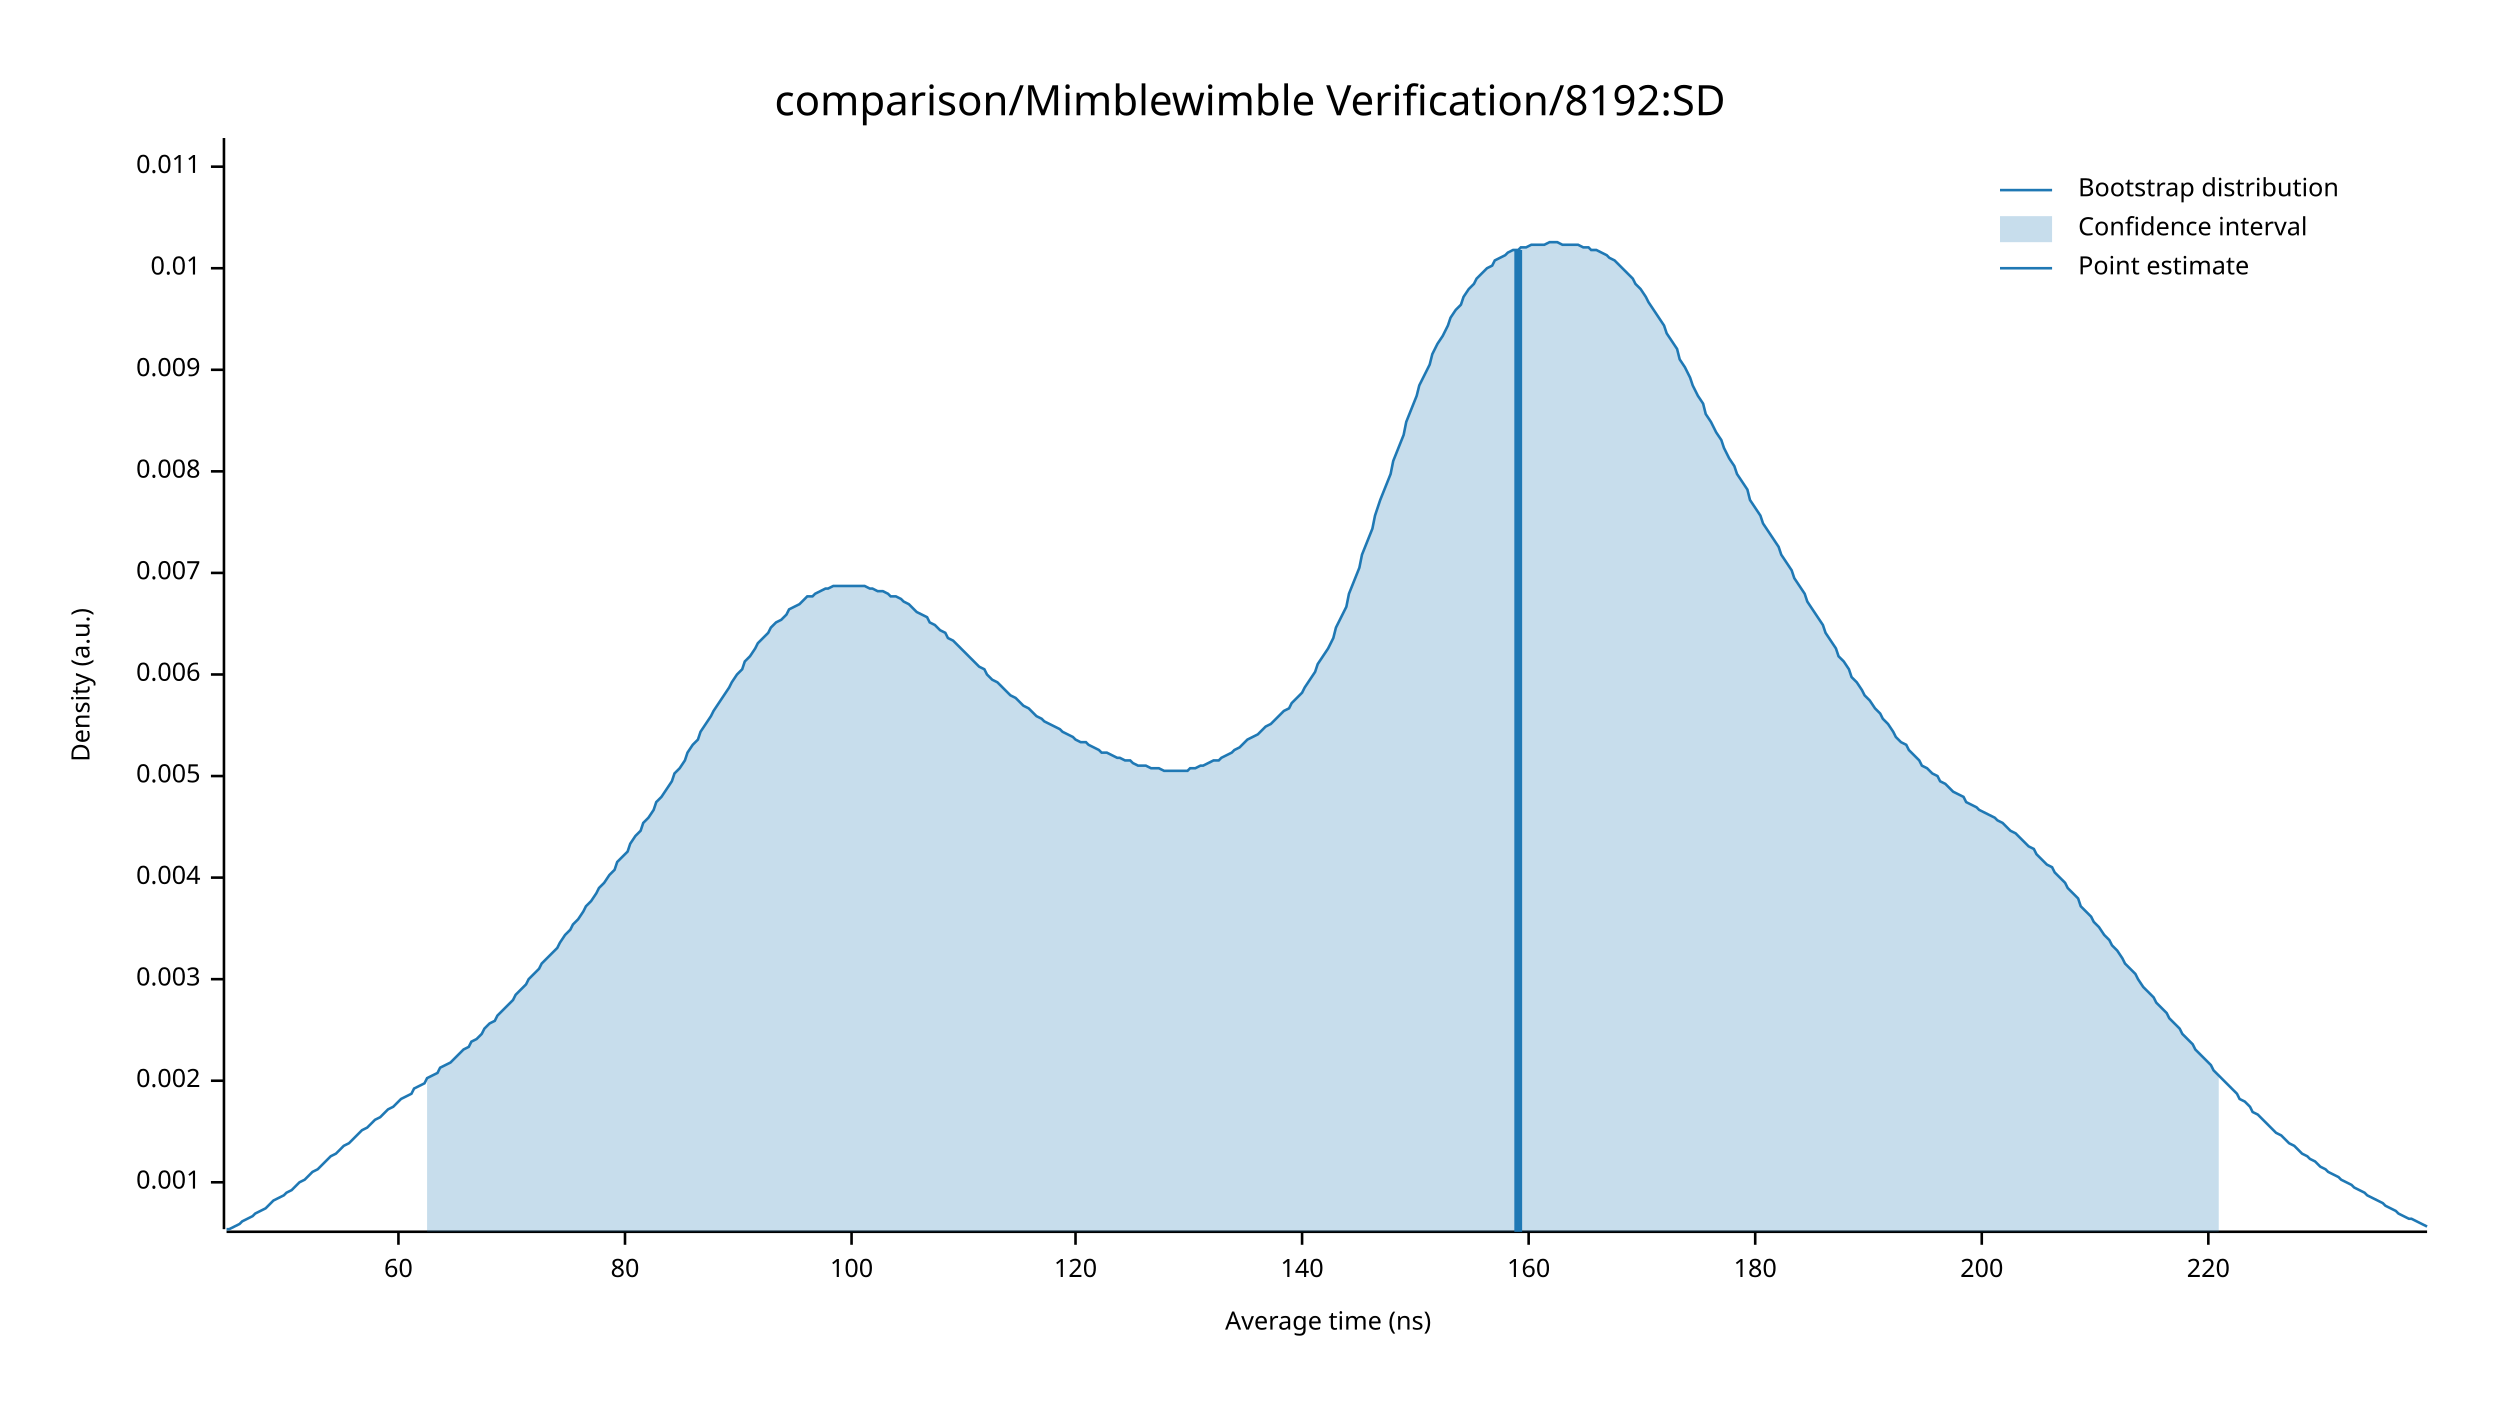
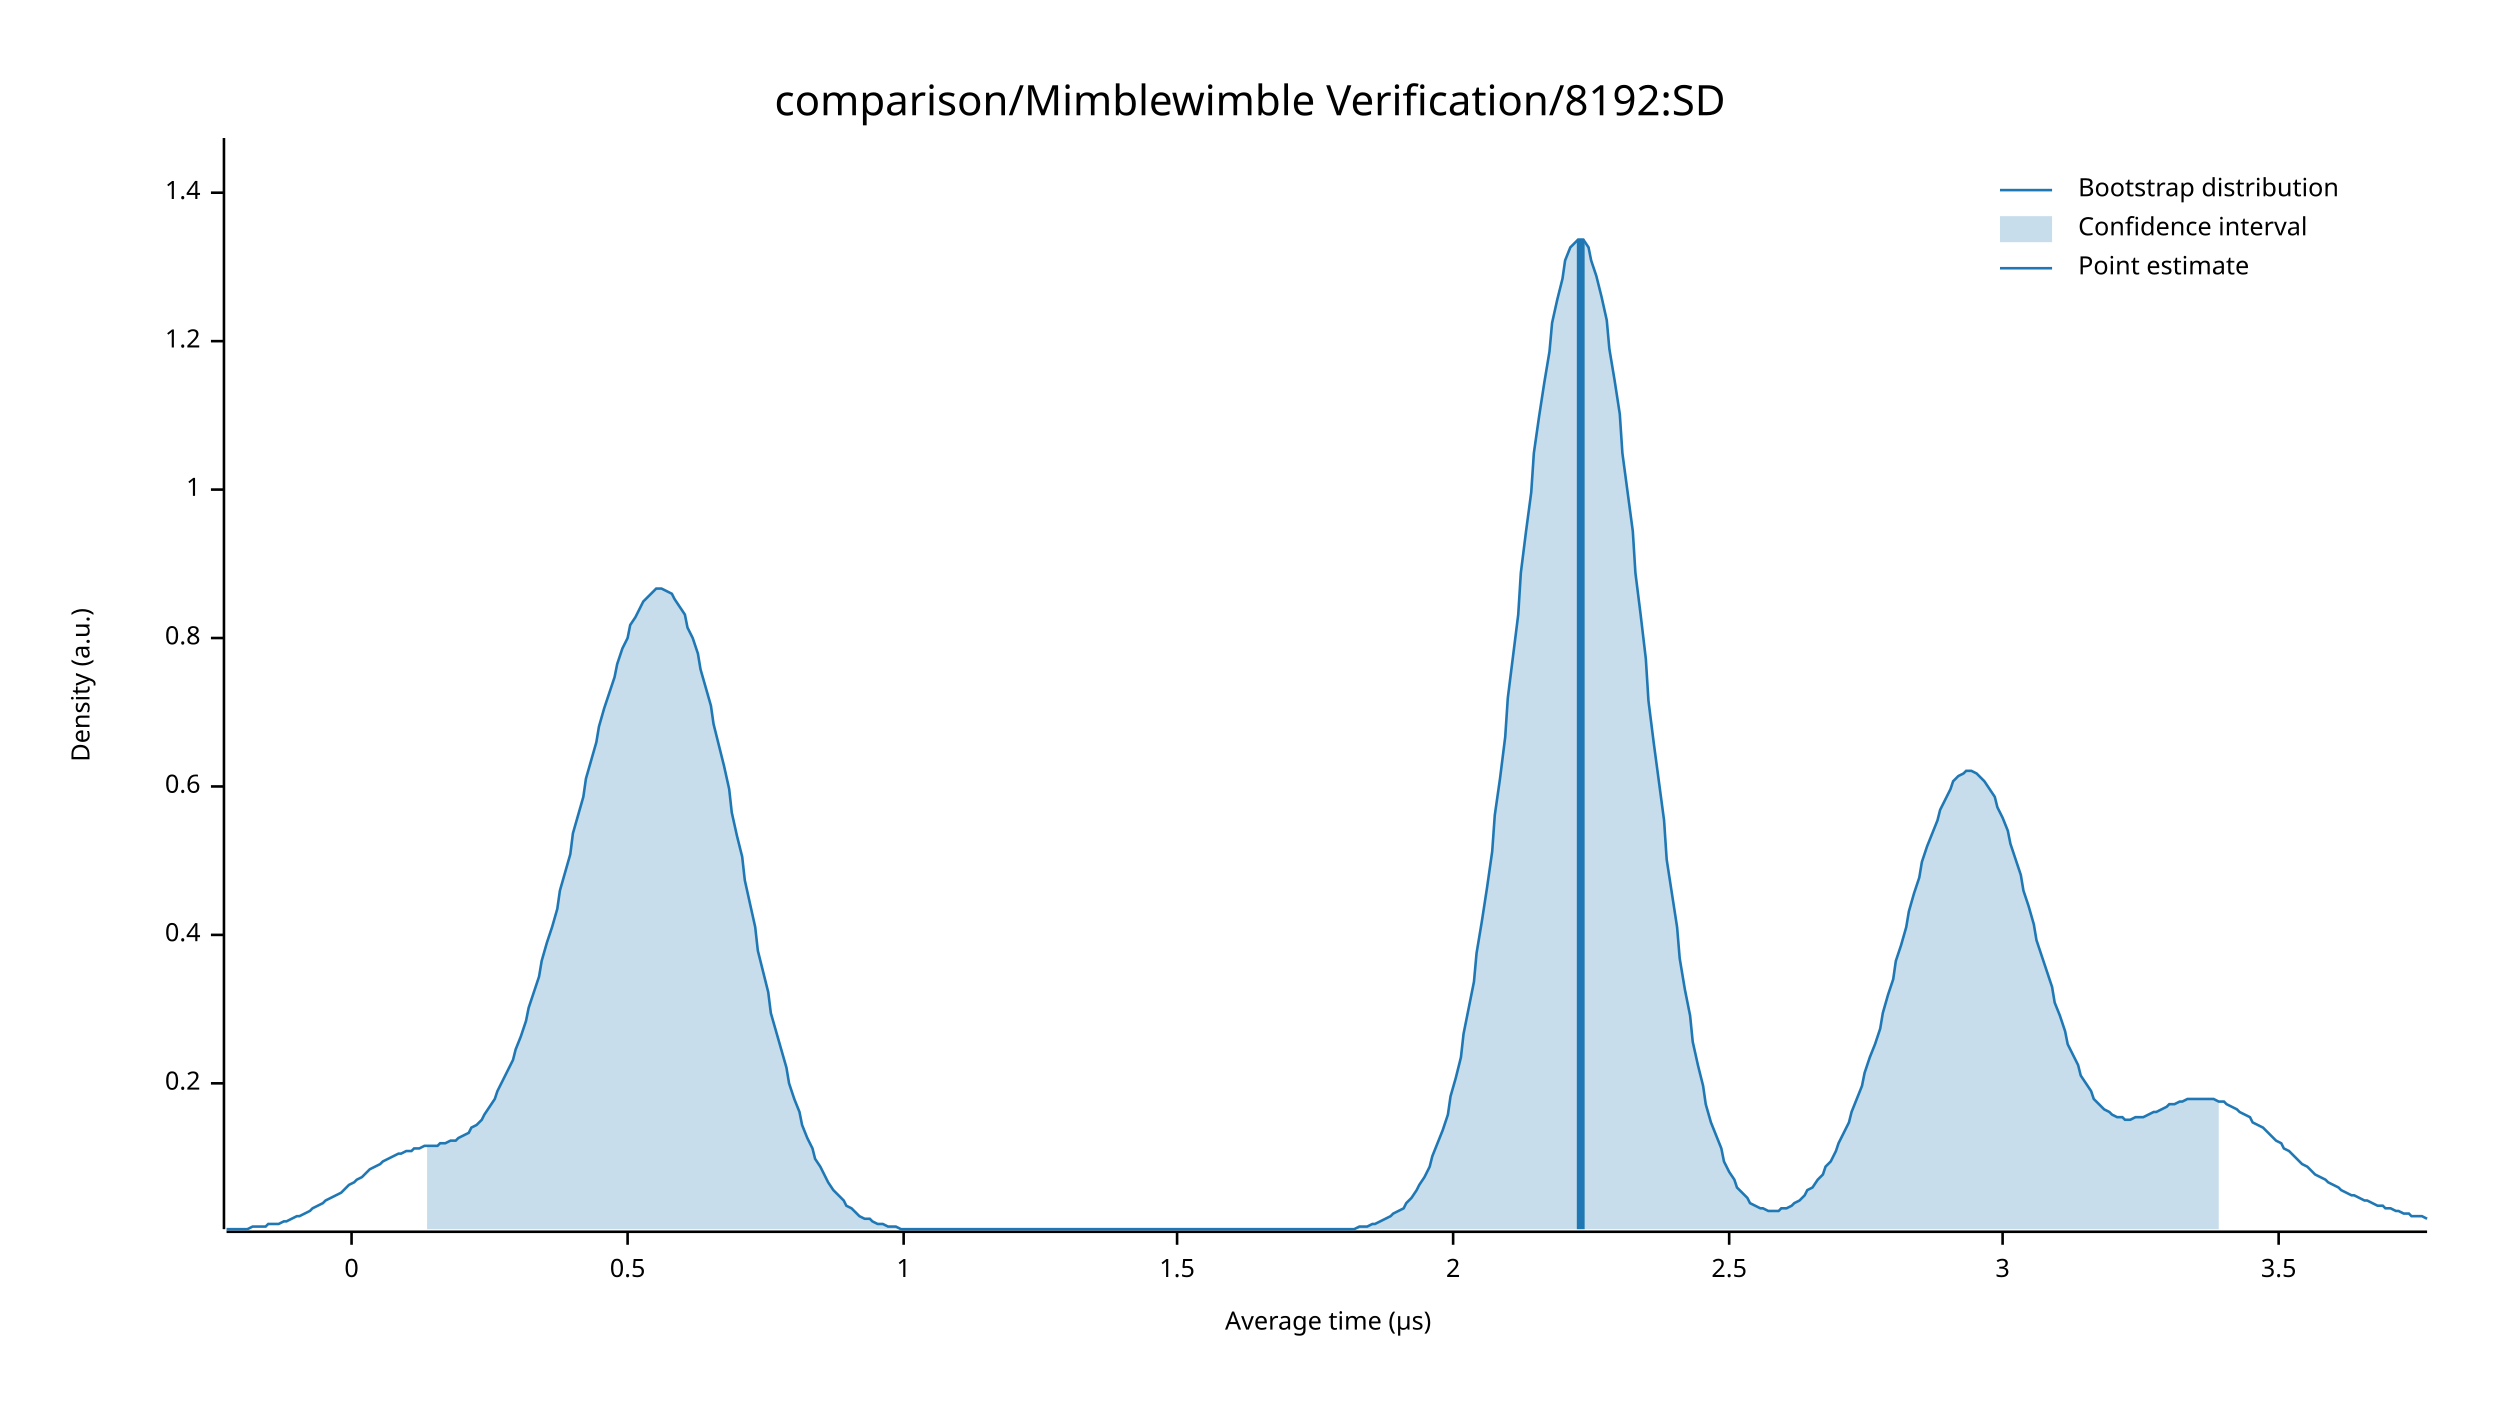
<svg xmlns="http://www.w3.org/2000/svg" width="960" height="540" viewBox="0 0 960 540">
  <text x="480" y="32" dy="0.76em" text-anchor="middle" font-family="sans-serif" font-size="16.129" opacity="1" fill="#000000">
comparison/Mimblewimble Verification/8192:SD
</text>
  <text x="27" y="263" dy="0.76em" text-anchor="middle" font-family="sans-serif" font-size="9.677" opacity="1" fill="#000000" transform="rotate(270, 27, 263)">
Density (a.u.)
</text>
  <text x="510" y="513" dy="-0.5ex" text-anchor="middle" font-family="sans-serif" font-size="9.677" opacity="1" fill="#000000">
- Average time (ns)
+ Average time (µs)
</text>
  <polyline fill="none" opacity="1" stroke="#000000" stroke-width="1" points="86,53 86,472 " />
-   <text x="77" y="454" dy="0.5ex" text-anchor="end" font-family="sans-serif" font-size="9.677" opacity="1" fill="#000000">
- 0.001
+   <text x="77" y="416" dy="0.5ex" text-anchor="end" font-family="sans-serif" font-size="9.677" opacity="1" fill="#000000">
+ 0.2
</text>
-   <polyline fill="none" opacity="1" stroke="#000000" stroke-width="1" points="81,454 86,454 " />
-   <text x="77" y="415" dy="0.5ex" text-anchor="end" font-family="sans-serif" font-size="9.677" opacity="1" fill="#000000">
- 0.002
+   <polyline fill="none" opacity="1" stroke="#000000" stroke-width="1" points="81,416 86,416 " />
+   <text x="77" y="359" dy="0.5ex" text-anchor="end" font-family="sans-serif" font-size="9.677" opacity="1" fill="#000000">
+ 0.4
</text>
-   <polyline fill="none" opacity="1" stroke="#000000" stroke-width="1" points="81,415 86,415 " />
-   <text x="77" y="376" dy="0.5ex" text-anchor="end" font-family="sans-serif" font-size="9.677" opacity="1" fill="#000000">
- 0.003
+   <polyline fill="none" opacity="1" stroke="#000000" stroke-width="1" points="81,359 86,359 " />
+   <text x="77" y="302" dy="0.5ex" text-anchor="end" font-family="sans-serif" font-size="9.677" opacity="1" fill="#000000">
+ 0.6
</text>
-   <polyline fill="none" opacity="1" stroke="#000000" stroke-width="1" points="81,376 86,376 " />
-   <text x="77" y="337" dy="0.5ex" text-anchor="end" font-family="sans-serif" font-size="9.677" opacity="1" fill="#000000">
- 0.004
+   <polyline fill="none" opacity="1" stroke="#000000" stroke-width="1" points="81,302 86,302 " />
+   <text x="77" y="245" dy="0.5ex" text-anchor="end" font-family="sans-serif" font-size="9.677" opacity="1" fill="#000000">
+ 0.8
</text>
-   <polyline fill="none" opacity="1" stroke="#000000" stroke-width="1" points="81,337 86,337 " />
-   <text x="77" y="298" dy="0.5ex" text-anchor="end" font-family="sans-serif" font-size="9.677" opacity="1" fill="#000000">
- 0.005
+   <polyline fill="none" opacity="1" stroke="#000000" stroke-width="1" points="81,245 86,245 " />
+   <text x="77" y="188" dy="0.5ex" text-anchor="end" font-family="sans-serif" font-size="9.677" opacity="1" fill="#000000">
+ 1
</text>
-   <polyline fill="none" opacity="1" stroke="#000000" stroke-width="1" points="81,298 86,298 " />
-   <text x="77" y="259" dy="0.5ex" text-anchor="end" font-family="sans-serif" font-size="9.677" opacity="1" fill="#000000">
- 0.006
+   <polyline fill="none" opacity="1" stroke="#000000" stroke-width="1" points="81,188 86,188 " />
+   <text x="77" y="131" dy="0.5ex" text-anchor="end" font-family="sans-serif" font-size="9.677" opacity="1" fill="#000000">
+ 1.2
</text>
-   <polyline fill="none" opacity="1" stroke="#000000" stroke-width="1" points="81,259 86,259 " />
-   <text x="77" y="220" dy="0.5ex" text-anchor="end" font-family="sans-serif" font-size="9.677" opacity="1" fill="#000000">
- 0.007
+   <polyline fill="none" opacity="1" stroke="#000000" stroke-width="1" points="81,131 86,131 " />
+   <text x="77" y="74" dy="0.5ex" text-anchor="end" font-family="sans-serif" font-size="9.677" opacity="1" fill="#000000">
+ 1.4
</text>
-   <polyline fill="none" opacity="1" stroke="#000000" stroke-width="1" points="81,220 86,220 " />
-   <text x="77" y="181" dy="0.5ex" text-anchor="end" font-family="sans-serif" font-size="9.677" opacity="1" fill="#000000">
- 0.008
+   <polyline fill="none" opacity="1" stroke="#000000" stroke-width="1" points="81,74 86,74 " />
+   <polyline fill="none" opacity="1" stroke="#000000" stroke-width="1" points="87,473 932,473 " />
+   <text x="135" y="483" dy="0.76em" text-anchor="middle" font-family="sans-serif" font-size="9.677" opacity="1" fill="#000000">
+ 0
</text>
-   <polyline fill="none" opacity="1" stroke="#000000" stroke-width="1" points="81,181 86,181 " />
-   <text x="77" y="142" dy="0.5ex" text-anchor="end" font-family="sans-serif" font-size="9.677" opacity="1" fill="#000000">
- 0.009
+   <polyline fill="none" opacity="1" stroke="#000000" stroke-width="1" points="135,473 135,478 " />
+   <text x="241" y="483" dy="0.76em" text-anchor="middle" font-family="sans-serif" font-size="9.677" opacity="1" fill="#000000">
+ 0.5
</text>
-   <polyline fill="none" opacity="1" stroke="#000000" stroke-width="1" points="81,142 86,142 " />
-   <text x="77" y="103" dy="0.5ex" text-anchor="end" font-family="sans-serif" font-size="9.677" opacity="1" fill="#000000">
- 0.01
+   <polyline fill="none" opacity="1" stroke="#000000" stroke-width="1" points="241,473 241,478 " />
+   <text x="347" y="483" dy="0.76em" text-anchor="middle" font-family="sans-serif" font-size="9.677" opacity="1" fill="#000000">
+ 1
</text>
-   <polyline fill="none" opacity="1" stroke="#000000" stroke-width="1" points="81,103 86,103 " />
-   <text x="77" y="64" dy="0.5ex" text-anchor="end" font-family="sans-serif" font-size="9.677" opacity="1" fill="#000000">
- 0.011
+   <polyline fill="none" opacity="1" stroke="#000000" stroke-width="1" points="347,473 347,478 " />
+   <text x="452" y="483" dy="0.76em" text-anchor="middle" font-family="sans-serif" font-size="9.677" opacity="1" fill="#000000">
+ 1.5
</text>
-   <polyline fill="none" opacity="1" stroke="#000000" stroke-width="1" points="81,64 86,64 " />
-   <polyline fill="none" opacity="1" stroke="#000000" stroke-width="1" points="87,473 932,473 " />
-   <text x="153" y="483" dy="0.76em" text-anchor="middle" font-family="sans-serif" font-size="9.677" opacity="1" fill="#000000">
- 60
+   <polyline fill="none" opacity="1" stroke="#000000" stroke-width="1" points="452,473 452,478 " />
+   <text x="558" y="483" dy="0.76em" text-anchor="middle" font-family="sans-serif" font-size="9.677" opacity="1" fill="#000000">
+ 2
</text>
-   <polyline fill="none" opacity="1" stroke="#000000" stroke-width="1" points="153,473 153,478 " />
-   <text x="240" y="483" dy="0.76em" text-anchor="middle" font-family="sans-serif" font-size="9.677" opacity="1" fill="#000000">
- 80
+   <polyline fill="none" opacity="1" stroke="#000000" stroke-width="1" points="558,473 558,478 " />
+   <text x="664" y="483" dy="0.76em" text-anchor="middle" font-family="sans-serif" font-size="9.677" opacity="1" fill="#000000">
+ 2.5
</text>
-   <polyline fill="none" opacity="1" stroke="#000000" stroke-width="1" points="240,473 240,478 " />
-   <text x="327" y="483" dy="0.76em" text-anchor="middle" font-family="sans-serif" font-size="9.677" opacity="1" fill="#000000">
- 100
+   <polyline fill="none" opacity="1" stroke="#000000" stroke-width="1" points="664,473 664,478 " />
+   <text x="769" y="483" dy="0.76em" text-anchor="middle" font-family="sans-serif" font-size="9.677" opacity="1" fill="#000000">
+ 3
</text>
-   <polyline fill="none" opacity="1" stroke="#000000" stroke-width="1" points="327,473 327,478 " />
-   <text x="413" y="483" dy="0.76em" text-anchor="middle" font-family="sans-serif" font-size="9.677" opacity="1" fill="#000000">
- 120
+   <polyline fill="none" opacity="1" stroke="#000000" stroke-width="1" points="769,473 769,478 " />
+   <text x="875" y="483" dy="0.76em" text-anchor="middle" font-family="sans-serif" font-size="9.677" opacity="1" fill="#000000">
+ 3.5
</text>
-   <polyline fill="none" opacity="1" stroke="#000000" stroke-width="1" points="413,473 413,478 " />
-   <text x="500" y="483" dy="0.76em" text-anchor="middle" font-family="sans-serif" font-size="9.677" opacity="1" fill="#000000">
- 140
- </text>
-   <polyline fill="none" opacity="1" stroke="#000000" stroke-width="1" points="500,473 500,478 " />
-   <text x="587" y="483" dy="0.76em" text-anchor="middle" font-family="sans-serif" font-size="9.677" opacity="1" fill="#000000">
- 160
- </text>
-   <polyline fill="none" opacity="1" stroke="#000000" stroke-width="1" points="587,473 587,478 " />
-   <text x="674" y="483" dy="0.76em" text-anchor="middle" font-family="sans-serif" font-size="9.677" opacity="1" fill="#000000">
- 180
- </text>
-   <polyline fill="none" opacity="1" stroke="#000000" stroke-width="1" points="674,473 674,478 " />
-   <text x="761" y="483" dy="0.76em" text-anchor="middle" font-family="sans-serif" font-size="9.677" opacity="1" fill="#000000">
- 200
- </text>
-   <polyline fill="none" opacity="1" stroke="#000000" stroke-width="1" points="761,473 761,478 " />
-   <text x="848" y="483" dy="0.76em" text-anchor="middle" font-family="sans-serif" font-size="9.677" opacity="1" fill="#000000">
- 220
- </text>
-   <polyline fill="none" opacity="1" stroke="#000000" stroke-width="1" points="848,473 848,478 " />
-   <polyline fill="none" opacity="1" stroke="#1F78B4" stroke-width="1" points="87,472 88,472 90,471 92,470 93,469 95,468 97,467 98,466 100,465 102,464 103,463 105,461 107,460 109,459 110,458 112,457 114,455 115,454 117,453 119,451 120,450 122,449 124,447 125,446 127,444 129,443 131,441 132,440 134,439 136,437 137,436 139,434 141,433 142,432 144,430 146,429 147,428 149,426 151,425 153,423 154,422 156,421 158,420 159,418 161,417 163,416 164,414 166,413 168,412 169,410 171,409 173,408 175,406 176,405 178,403 180,402 181,400 183,399 185,397 186,395 188,393 190,392 191,390 193,388 195,386 197,384 198,382 200,380 202,378 203,376 205,374 207,372 208,370 210,368 212,366 214,364 215,362 217,359 219,357 220,355 222,353 224,350 225,348 227,346 229,343 230,341 232,339 234,336 236,334 237,331 239,329 241,327 242,324 244,321 246,319 247,316 249,314 251,311 252,308 254,306 256,303 258,300 259,297 261,295 263,292 264,289 266,286 268,284 269,281 271,278 273,275 274,273 276,270 278,267 280,264 281,262 283,259 285,257 286,254 288,252 290,249 291,247 293,245 295,243 296,241 298,239 300,238 302,236 303,234 305,233 307,232 308,231 310,229 312,229 313,228 315,227 317,226 318,226 320,225 322,225 324,225 325,225 327,225 329,225 330,225 332,225 334,226 335,226 337,227 339,227 341,228 342,229 344,229 346,230 347,231 349,232 351,234 352,235 354,236 356,237 357,239 359,240 361,242 363,243 364,245 366,246 368,248 369,249 371,251 373,253 374,254 376,256 378,257 379,259 381,261 383,262 385,264 386,265 388,267 390,268 391,269 393,271 395,272 396,273 398,275 400,276 401,277 403,278 405,279 407,280 408,281 410,282 412,283 413,284 415,285 417,285 418,286 420,287 422,288 423,289 425,289 427,290 429,291 430,291 432,292 434,292 435,293 437,294 439,294 440,294 442,295 444,295 445,295 447,296 449,296 451,296 452,296 454,296 456,296 457,295 459,295 461,294 462,294 464,293 466,292 468,292 469,291 471,290 473,289 474,288 476,287 478,285 479,284 481,283 483,282 484,281 486,279 488,278 490,276 491,275 493,273 495,272 496,270 498,268 500,266 501,264 503,261 505,258 506,255 508,252 510,249 512,245 513,241 515,237 517,233 518,228 520,223 522,218 523,213 525,208 527,203 528,198 530,192 532,187 534,182 535,177 537,172 539,167 540,162 542,157 544,152 545,148 547,144 549,140 550,136 552,132 554,129 556,125 557,122 559,119 561,117 562,114 564,111 566,109 567,107 569,105 571,103 573,102 574,100 576,99 578,98 579,97 581,96 583,96 584,95 586,95 588,94 589,94 591,94 593,94 595,93 596,93 598,93 600,94 601,94 603,94 605,94 606,94 608,95 610,95 611,96 613,96 615,97 617,98 618,99 620,100 622,102 623,103 625,105 627,107 628,109 630,111 632,114 633,116 635,119 637,122 639,125 640,128 642,131 644,134 645,138 647,141 649,145 650,148 652,152 654,155 655,159 657,162 659,166 661,169 662,172 664,176 666,179 667,182 669,185 671,188 672,192 674,195 676,198 677,201 679,204 681,207 683,210 684,213 686,216 688,219 689,222 691,225 693,228 694,231 696,234 698,237 700,240 701,243 703,246 705,249 706,252 708,254 710,257 711,260 713,262 715,265 716,267 718,269 720,272 722,274 723,276 725,278 727,281 728,283 730,285 732,286 733,288 735,290 737,292 738,294 740,295 742,297 744,298 745,300 747,301 749,303 750,304 752,305 754,306 755,308 757,309 759,310 760,311 762,312 764,313 766,314 767,315 769,316 771,318 772,319 774,320 776,322 777,323 779,325 781,326 782,328 784,330 786,332 788,333 789,335 791,337 793,339 794,341 796,343 798,345 799,348 801,350 803,352 804,354 806,356 808,359 810,361 811,363 813,365 815,368 816,370 818,372 820,374 821,376 823,379 825,381 827,383 828,385 830,387 832,389 833,391 835,393 837,395 838,397 840,399 842,401 843,403 845,405 847,407 849,409 850,411 852,413 854,415 855,416 857,418 859,420 860,422 862,423 864,425 865,427 867,428 869,430 871,432 872,433 874,435 876,436 877,437 879,439 881,440 882,441 884,443 886,444 887,445 889,446 891,448 893,449 894,450 896,451 898,452 899,453 901,454 903,455 904,456 906,457 908,458 909,459 911,460 913,461 915,462 916,463 918,464 920,465 921,466 923,467 925,468 926,468 928,469 930,470 932,471 " />
-   <polygon opacity="0.25" fill="#1F78B4" points="164,414 166,413 168,412 169,410 171,409 173,408 175,406 176,405 178,403 180,402 181,400 183,399 185,397 186,395 188,393 190,392 191,390 193,388 195,386 197,384 198,382 200,380 202,378 203,376 205,374 207,372 208,370 210,368 212,366 214,364 215,362 217,359 219,357 220,355 222,353 224,350 225,348 227,346 229,343 230,341 232,339 234,336 236,334 237,331 239,329 241,327 242,324 244,321 246,319 247,316 249,314 251,311 252,308 254,306 256,303 258,300 259,297 261,295 263,292 264,289 266,286 268,284 269,281 271,278 273,275 274,273 276,270 278,267 280,264 281,262 283,259 285,257 286,254 288,252 290,249 291,247 293,245 295,243 296,241 298,239 300,238 302,236 303,234 305,233 307,232 308,231 310,229 312,229 313,228 315,227 317,226 318,226 320,225 322,225 324,225 325,225 327,225 329,225 330,225 332,225 334,226 335,226 337,227 339,227 341,228 342,229 344,229 346,230 347,231 349,232 351,234 352,235 354,236 356,237 357,239 359,240 361,242 363,243 364,245 366,246 368,248 369,249 371,251 373,253 374,254 376,256 378,257 379,259 381,261 383,262 385,264 386,265 388,267 390,268 391,269 393,271 395,272 396,273 398,275 400,276 401,277 403,278 405,279 407,280 408,281 410,282 412,283 413,284 415,285 417,285 418,286 420,287 422,288 423,289 425,289 427,290 429,291 430,291 432,292 434,292 435,293 437,294 439,294 440,294 442,295 444,295 445,295 447,296 449,296 451,296 452,296 454,296 456,296 457,295 459,295 461,294 462,294 464,293 466,292 468,292 469,291 471,290 473,289 474,288 476,287 478,285 479,284 481,283 483,282 484,281 486,279 488,278 490,276 491,275 493,273 495,272 496,270 498,268 500,266 501,264 503,261 505,258 506,255 508,252 510,249 512,245 513,241 515,237 517,233 518,228 520,223 522,218 523,213 525,208 527,203 528,198 530,192 532,187 534,182 535,177 537,172 539,167 540,162 542,157 544,152 545,148 547,144 549,140 550,136 552,132 554,129 556,125 557,122 559,119 561,117 562,114 564,111 566,109 567,107 569,105 571,103 573,102 574,100 576,99 578,98 579,97 581,96 583,96 584,95 586,95 588,94 589,94 591,94 593,94 595,93 596,93 598,93 600,94 601,94 603,94 605,94 606,94 608,95 610,95 611,96 613,96 615,97 617,98 618,99 620,100 622,102 623,103 625,105 627,107 628,109 630,111 632,114 633,116 635,119 637,122 639,125 640,128 642,131 644,134 645,138 647,141 649,145 650,148 652,152 654,155 655,159 657,162 659,166 661,169 662,172 664,176 666,179 667,182 669,185 671,188 672,192 674,195 676,198 677,201 679,204 681,207 683,210 684,213 686,216 688,219 689,222 691,225 693,228 694,231 696,234 698,237 700,240 701,243 703,246 705,249 706,252 708,254 710,257 711,260 713,262 715,265 716,267 718,269 720,272 722,274 723,276 725,278 727,281 728,283 730,285 732,286 733,288 735,290 737,292 738,294 740,295 742,297 744,298 745,300 747,301 749,303 750,304 752,305 754,306 755,308 757,309 759,310 760,311 762,312 764,313 766,314 767,315 769,316 771,318 772,319 774,320 776,322 777,323 779,325 781,326 782,328 784,330 786,332 788,333 789,335 791,337 793,339 794,341 796,343 798,345 799,348 801,350 803,352 804,354 806,356 808,359 810,361 811,363 813,365 815,368 816,370 818,372 820,374 821,376 823,379 825,381 827,383 828,385 830,387 832,389 833,391 835,393 837,395 838,397 840,399 842,401 843,403 845,405 847,407 849,409 850,411 852,413 852,473 164,473 " />
-   <polyline fill="none" opacity="1" stroke="#1F78B4" stroke-width="3" points="583,473 583,96 " />
+   <polyline fill="none" opacity="1" stroke="#000000" stroke-width="1" points="875,473 875,478 " />
+   <polyline fill="none" opacity="1" stroke="#1F78B4" stroke-width="1" points="87,472 88,472 90,472 92,472 93,472 95,472 97,471 98,471 100,471 102,471 103,470 105,470 107,470 109,469 110,469 112,468 114,467 115,467 117,466 119,465 120,464 122,463 124,462 125,461 127,460 129,459 131,458 132,457 134,455 136,454 137,453 139,452 141,450 142,449 144,448 146,447 147,446 149,445 151,444 153,443 154,443 156,442 158,442 159,441 161,441 163,440 164,440 166,440 168,440 169,439 171,439 173,438 175,438 176,437 178,436 180,435 181,433 183,432 185,430 186,428 188,425 190,422 191,419 193,415 195,411 197,407 198,403 200,398 202,392 203,387 205,381 207,375 208,369 210,362 212,356 214,349 215,342 217,335 219,328 220,320 222,313 224,306 225,299 227,292 229,285 230,279 232,272 234,266 236,260 237,255 239,249 241,245 242,240 244,237 246,233 247,231 249,229 251,227 252,226 254,226 256,227 258,228 259,230 261,233 263,236 264,241 266,245 268,251 269,257 271,264 273,271 274,278 276,286 278,294 280,303 281,312 283,321 285,329 286,338 288,347 290,356 291,365 293,373 295,381 296,389 298,396 300,403 302,410 303,416 305,422 307,427 308,432 310,437 312,441 313,445 315,448 317,452 318,454 320,457 322,459 324,461 325,463 327,464 329,466 330,467 332,468 334,468 335,469 337,470 339,470 341,471 342,471 344,471 346,472 347,472 349,472 351,472 352,472 354,472 356,472 357,472 359,472 361,472 363,472 364,472 366,472 368,472 369,472 371,472 373,472 374,472 376,472 378,472 379,472 381,472 383,472 385,472 386,472 388,472 390,472 391,472 393,472 395,472 396,472 398,472 400,472 401,472 403,472 405,472 407,472 408,472 410,472 412,472 413,472 415,472 417,472 418,472 420,472 422,472 423,472 425,472 427,472 429,472 430,472 432,472 434,472 435,472 437,472 439,472 440,472 442,472 444,472 445,472 447,472 449,472 451,472 452,472 454,472 456,472 457,472 459,472 461,472 462,472 464,472 466,472 468,472 469,472 471,472 473,472 474,472 476,472 478,472 479,472 481,472 483,472 484,472 486,472 488,472 490,472 491,472 493,472 495,472 496,472 498,472 500,472 501,472 503,472 505,472 506,472 508,472 510,472 512,472 513,472 515,472 517,472 518,472 520,472 522,471 523,471 525,471 527,470 528,470 530,469 532,468 534,467 535,466 537,465 539,464 540,462 542,460 544,457 545,455 547,452 549,448 550,444 552,439 554,434 556,428 557,421 559,414 561,406 562,397 564,387 566,377 567,366 569,354 571,341 573,327 574,313 576,299 578,283 579,268 581,252 583,236 584,220 586,204 588,189 589,174 591,160 593,147 595,135 596,124 598,115 600,107 601,100 603,95 605,93 606,92 608,92 610,95 611,100 613,106 615,114 617,123 618,134 620,146 622,159 623,174 625,189 627,204 628,220 630,236 632,253 633,269 635,285 637,300 639,315 640,330 642,343 644,356 645,368 647,380 649,390 650,400 652,409 654,417 655,424 657,431 659,436 661,441 662,446 664,450 666,453 667,456 669,458 671,460 672,462 674,463 676,464 677,464 679,465 681,465 683,465 684,464 686,464 688,463 689,462 691,461 693,459 694,457 696,456 698,453 700,451 701,448 703,446 705,442 706,439 708,435 710,431 711,427 713,422 715,417 716,412 718,406 720,401 722,395 723,389 725,382 727,376 728,369 730,363 732,356 733,350 735,343 737,337 738,331 740,325 742,320 744,315 745,311 747,307 749,303 750,300 752,298 754,297 755,296 757,296 759,297 760,298 762,300 764,303 766,306 767,310 769,314 771,319 772,324 774,330 776,336 777,342 779,348 781,355 782,361 784,367 786,373 788,379 789,385 791,390 793,396 794,401 796,405 798,409 799,413 801,416 803,419 804,422 806,424 808,426 810,427 811,428 813,429 815,429 816,430 818,430 820,429 821,429 823,429 825,428 827,427 828,427 830,426 832,425 833,424 835,424 837,423 838,423 840,422 842,422 843,422 845,422 847,422 849,422 850,422 852,423 854,423 855,424 857,425 859,426 860,427 862,428 864,429 865,431 867,432 869,433 871,435 872,436 874,438 876,439 877,441 879,442 881,444 882,445 884,447 886,448 887,449 889,451 891,452 893,453 894,454 896,455 898,456 899,457 901,458 903,459 904,459 906,460 908,461 909,461 911,462 913,463 915,463 916,464 918,464 920,465 921,465 923,466 925,466 926,467 928,467 930,467 932,468 " />
+   <polygon opacity="0.25" fill="#1F78B4" points="164,440 166,440 168,440 169,439 171,439 173,438 175,438 176,437 178,436 180,435 181,433 183,432 185,430 186,428 188,425 190,422 191,419 193,415 195,411 197,407 198,403 200,398 202,392 203,387 205,381 207,375 208,369 210,362 212,356 214,349 215,342 217,335 219,328 220,320 222,313 224,306 225,299 227,292 229,285 230,279 232,272 234,266 236,260 237,255 239,249 241,245 242,240 244,237 246,233 247,231 249,229 251,227 252,226 254,226 256,227 258,228 259,230 261,233 263,236 264,241 266,245 268,251 269,257 271,264 273,271 274,278 276,286 278,294 280,303 281,312 283,321 285,329 286,338 288,347 290,356 291,365 293,373 295,381 296,389 298,396 300,403 302,410 303,416 305,422 307,427 308,432 310,437 312,441 313,445 315,448 317,452 318,454 320,457 322,459 324,461 325,463 327,464 329,466 330,467 332,468 334,468 335,469 337,470 339,470 341,471 342,471 344,471 346,472 347,472 349,472 351,472 352,472 354,472 356,472 357,472 359,472 361,472 363,472 364,472 366,472 368,472 369,472 371,472 373,472 374,472 376,472 378,472 379,472 381,472 383,472 385,472 386,472 388,472 390,472 391,472 393,472 395,472 396,472 398,472 400,472 401,472 403,472 405,472 407,472 408,472 410,472 412,472 413,472 415,472 417,472 418,472 420,472 422,472 423,472 425,472 427,472 429,472 430,472 432,472 434,472 435,472 437,472 439,472 440,472 442,472 444,472 445,472 447,472 449,472 451,472 452,472 454,472 456,472 457,472 459,472 461,472 462,472 464,472 466,472 468,472 469,472 471,472 473,472 474,472 476,472 478,472 479,472 481,472 483,472 484,472 486,472 488,472 490,472 491,472 493,472 495,472 496,472 498,472 500,472 501,472 503,472 505,472 506,472 508,472 510,472 512,472 513,472 515,472 517,472 518,472 520,472 522,471 523,471 525,471 527,470 528,470 530,469 532,468 534,467 535,466 537,465 539,464 540,462 542,460 544,457 545,455 547,452 549,448 550,444 552,439 554,434 556,428 557,421 559,414 561,406 562,397 564,387 566,377 567,366 569,354 571,341 573,327 574,313 576,299 578,283 579,268 581,252 583,236 584,220 586,204 588,189 589,174 591,160 593,147 595,135 596,124 598,115 600,107 601,100 603,95 605,93 606,92 608,92 610,95 611,100 613,106 615,114 617,123 618,134 620,146 622,159 623,174 625,189 627,204 628,220 630,236 632,253 633,269 635,285 637,300 639,315 640,330 642,343 644,356 645,368 647,380 649,390 650,400 652,409 654,417 655,424 657,431 659,436 661,441 662,446 664,450 666,453 667,456 669,458 671,460 672,462 674,463 676,464 677,464 679,465 681,465 683,465 684,464 686,464 688,463 689,462 691,461 693,459 694,457 696,456 698,453 700,451 701,448 703,446 705,442 706,439 708,435 710,431 711,427 713,422 715,417 716,412 718,406 720,401 722,395 723,389 725,382 727,376 728,369 730,363 732,356 733,350 735,343 737,337 738,331 740,325 742,320 744,315 745,311 747,307 749,303 750,300 752,298 754,297 755,296 757,296 759,297 760,298 762,300 764,303 766,306 767,310 769,314 771,319 772,324 774,330 776,336 777,342 779,348 781,355 782,361 784,367 786,373 788,379 789,385 791,390 793,396 794,401 796,405 798,409 799,413 801,416 803,419 804,422 806,424 808,426 810,427 811,428 813,429 815,429 816,430 818,430 820,429 821,429 823,429 825,428 827,427 828,427 830,426 832,425 833,424 835,424 837,423 838,423 840,422 842,422 843,422 845,422 847,422 849,422 850,422 852,423 852,472 164,472 " />
+   <polyline fill="none" opacity="1" stroke="#1F78B4" stroke-width="3" points="607,472 607,92 " />
  <text x="798" y="68" dy="0.76em" text-anchor="start" font-family="sans-serif" font-size="9.677" opacity="1" fill="#000000">
Bootstrap distribution
</text>
  <text x="798" y="83" dy="0.76em" text-anchor="start" font-family="sans-serif" font-size="9.677" opacity="1" fill="#000000">
Confidence interval
</text>
  <text x="798" y="98" dy="0.76em" text-anchor="start" font-family="sans-serif" font-size="9.677" opacity="1" fill="#000000">
Point estimate
</text>
  <polyline fill="none" opacity="1" stroke="#1F78B4" stroke-width="1" points="768,73 788,73 " />
  <rect x="768" y="83" width="20" height="10" opacity="0.25" fill="#1F78B4" stroke="none" />
  <polyline fill="none" opacity="1" stroke="#1F78B4" stroke-width="1" points="768,103 788,103 " />
</svg>
